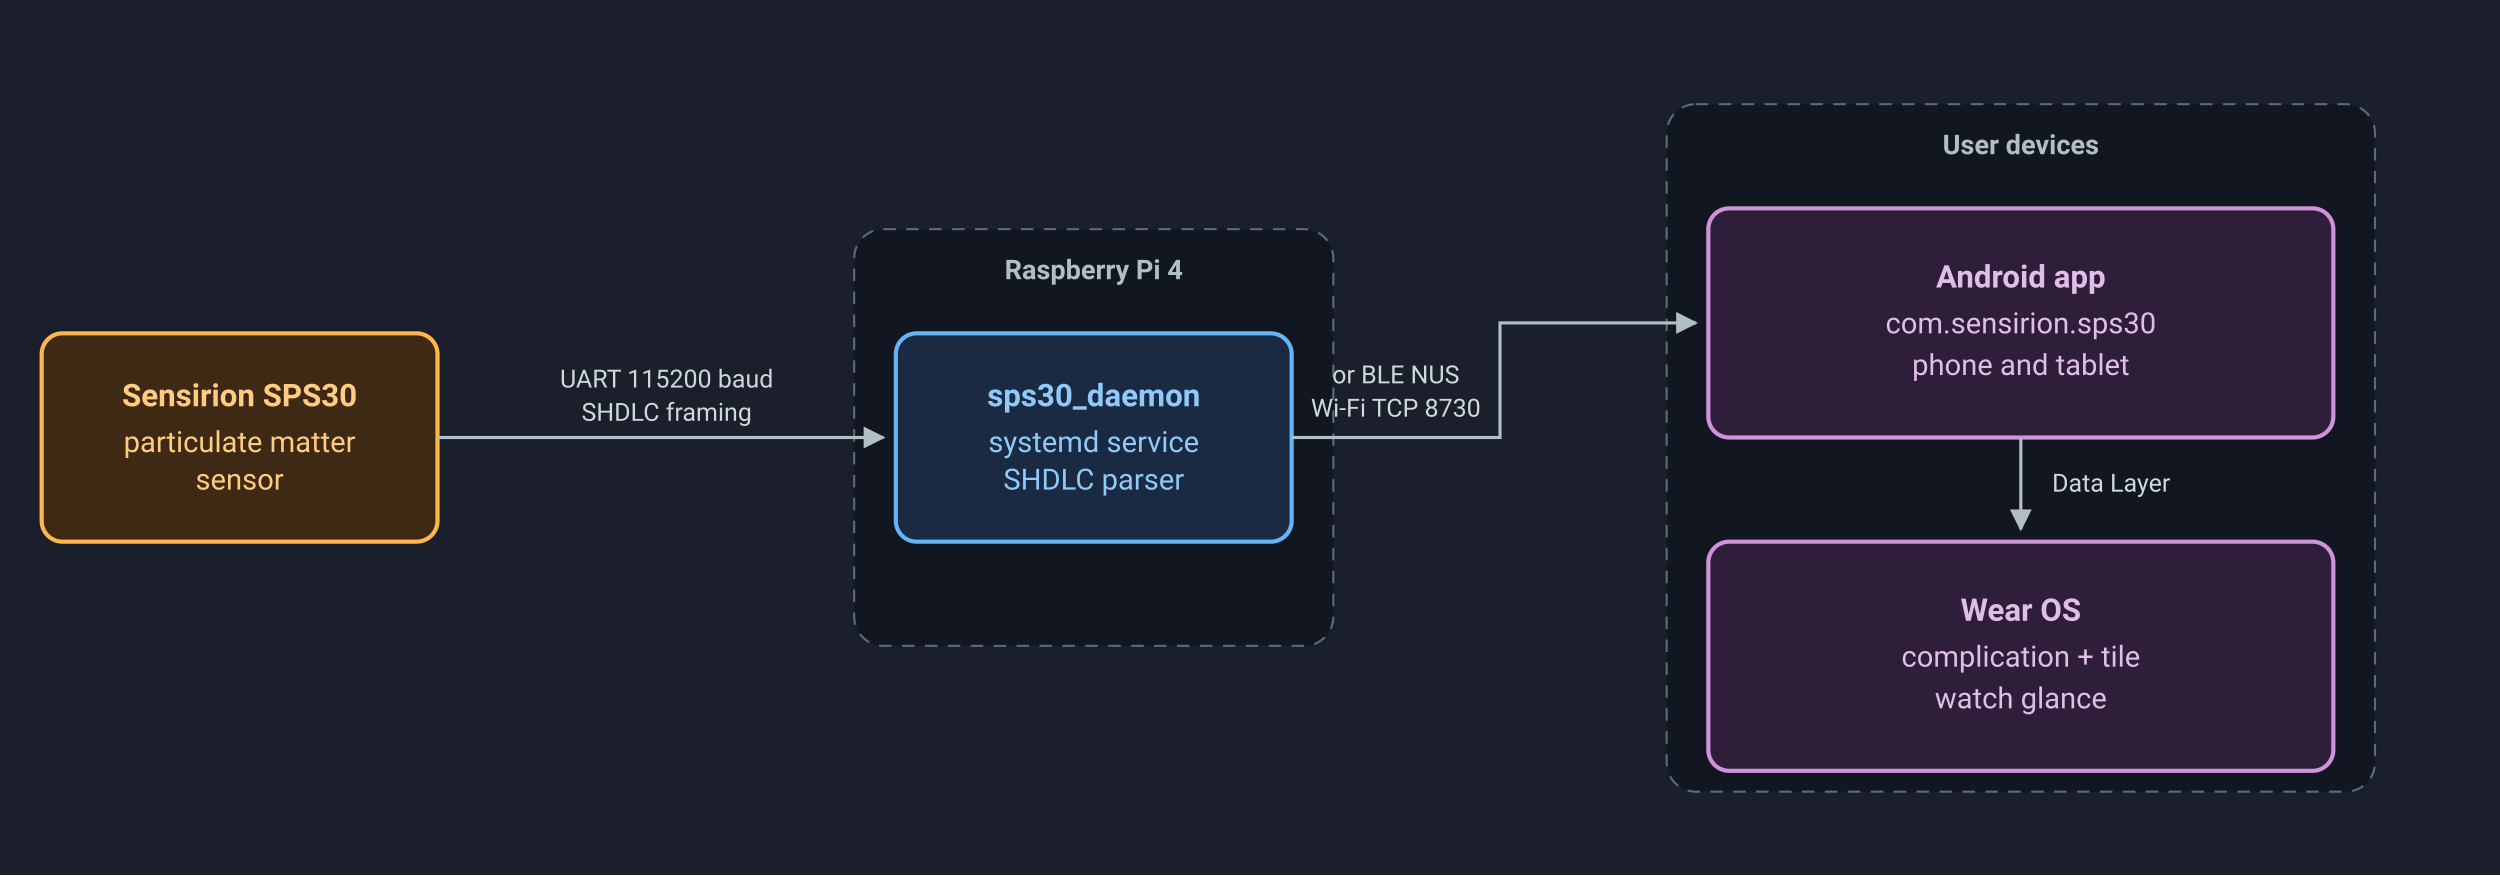
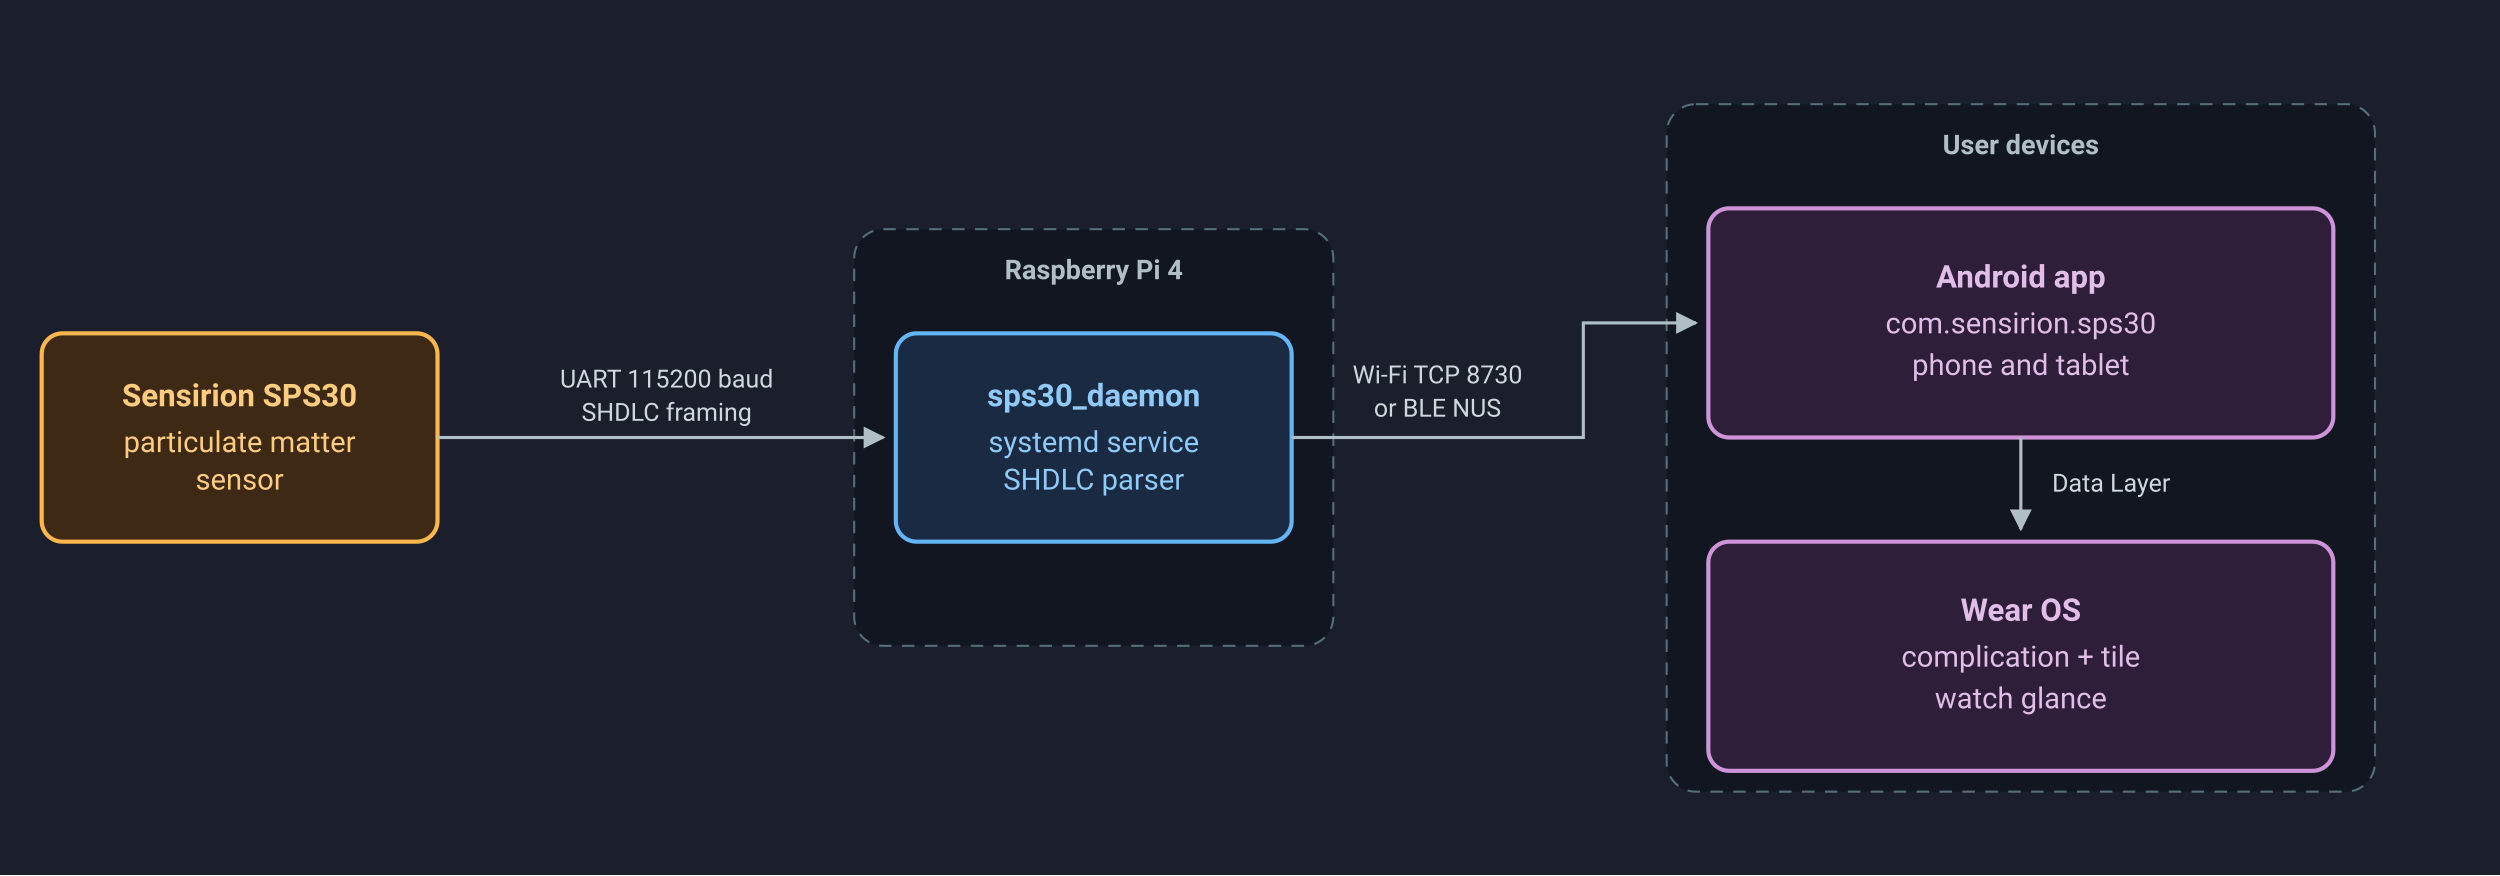
<svg xmlns="http://www.w3.org/2000/svg" viewBox="0 0 1200 420" font-family="-apple-system,BlinkMacSystemFont,'Segoe UI',Roboto,sans-serif" font-size="14">
  <defs>
    <marker id="arrow" viewBox="0 0 10 10" refX="9" refY="5" markerWidth="7" markerHeight="7" orient="auto-start-reverse">
      <path d="M 0 0 L 10 5 L 0 10 z" fill="#B0BEC5" />
    </marker>
  </defs>
  <rect x="0" y="0" width="1200" height="420" fill="#1A1F2B" />
  <rect x="410" y="110" width="230" height="200" rx="14" fill="#121620" stroke="#546E7A" stroke-width="1" stroke-dasharray="6 5" />
  <text x="525" y="134" text-anchor="middle" fill="#B0BEC5" font-weight="600" font-size="13">Raspberry Pi 4</text>
  <rect x="800" y="50" width="340" height="330" rx="14" fill="#121620" stroke="#546E7A" stroke-width="1" stroke-dasharray="6 5" />
  <text x="970" y="74" text-anchor="middle" fill="#B0BEC5" font-weight="600" font-size="13">User devices</text>
  <rect x="20" y="160" width="190" height="100" rx="10" fill="#3E2A14" stroke="#FFB74D" stroke-width="2" />
  <text x="115" y="195" text-anchor="middle" fill="#FFCC80" font-weight="700" font-size="15">Sensirion SPS30</text>
  <text x="115" y="217" text-anchor="middle" fill="#FFCC80">particulate matter</text>
  <text x="115" y="235" text-anchor="middle" fill="#FFCC80">sensor</text>
  <rect x="430" y="160" width="190" height="100" rx="10" fill="#1A2A42" stroke="#64B5F6" stroke-width="2" />
  <text x="525" y="195" text-anchor="middle" fill="#90CAF9" font-weight="700" font-size="15">sps30_daemon</text>
  <text x="525" y="217" text-anchor="middle" fill="#90CAF9">systemd service</text>
  <text x="525" y="235" text-anchor="middle" fill="#90CAF9">SHDLC parser</text>
  <rect x="820" y="100" width="300" height="110" rx="10" fill="#2E1E3A" stroke="#CE93D8" stroke-width="2" />
  <text x="970" y="138" text-anchor="middle" fill="#E1BEE7" font-weight="700" font-size="15">Android app</text>
  <text x="970" y="160" text-anchor="middle" fill="#E1BEE7">com.sensirion.sps30</text>
  <text x="970" y="180" text-anchor="middle" fill="#E1BEE7">phone and tablet</text>
  <rect x="820" y="260" width="300" height="110" rx="10" fill="#2E1E3A" stroke="#CE93D8" stroke-width="2" />
  <text x="970" y="298" text-anchor="middle" fill="#E1BEE7" font-weight="700" font-size="15">Wear OS</text>
  <text x="970" y="320" text-anchor="middle" fill="#E1BEE7">complication + tile</text>
  <text x="970" y="340" text-anchor="middle" fill="#E1BEE7">watch glance</text>
  <line x1="210" y1="210" x2="424" y2="210" stroke="#B0BEC5" stroke-width="1.5" marker-end="url(#arrow)" />
  <text x="320" y="186" text-anchor="middle" fill="#CFD8DC" font-size="12">UART 115200 baud</text>
  <text x="320" y="202" text-anchor="middle" fill="#CFD8DC" font-size="12">SHDLC framing</text>
-   <polyline points="620,210 720,210 720,155 814,155" fill="none" stroke="#B0BEC5" stroke-width="1.5" marker-end="url(#arrow)" />
-   <text x="670" y="200" text-anchor="middle" fill="#CFD8DC" font-size="12">Wi-Fi TCP 8730</text>
-   <text x="670" y="184" text-anchor="middle" fill="#CFD8DC" font-size="12">or BLE NUS</text>
+   <polyline points="620,210 760,210 760,155 814,155" fill="none" stroke="#B0BEC5" stroke-width="1.5" marker-end="url(#arrow)" />
+   <text x="690" y="184" text-anchor="middle" fill="#CFD8DC" font-size="12">Wi-Fi TCP 8730</text>
+   <text x="690" y="200" text-anchor="middle" fill="#CFD8DC" font-size="12">or BLE NUS</text>
  <line x1="970" y1="210" x2="970" y2="254" stroke="#B0BEC5" stroke-width="1.5" marker-end="url(#arrow)" />
  <text x="985" y="236" fill="#CFD8DC" font-size="12">Data Layer</text>
</svg>
